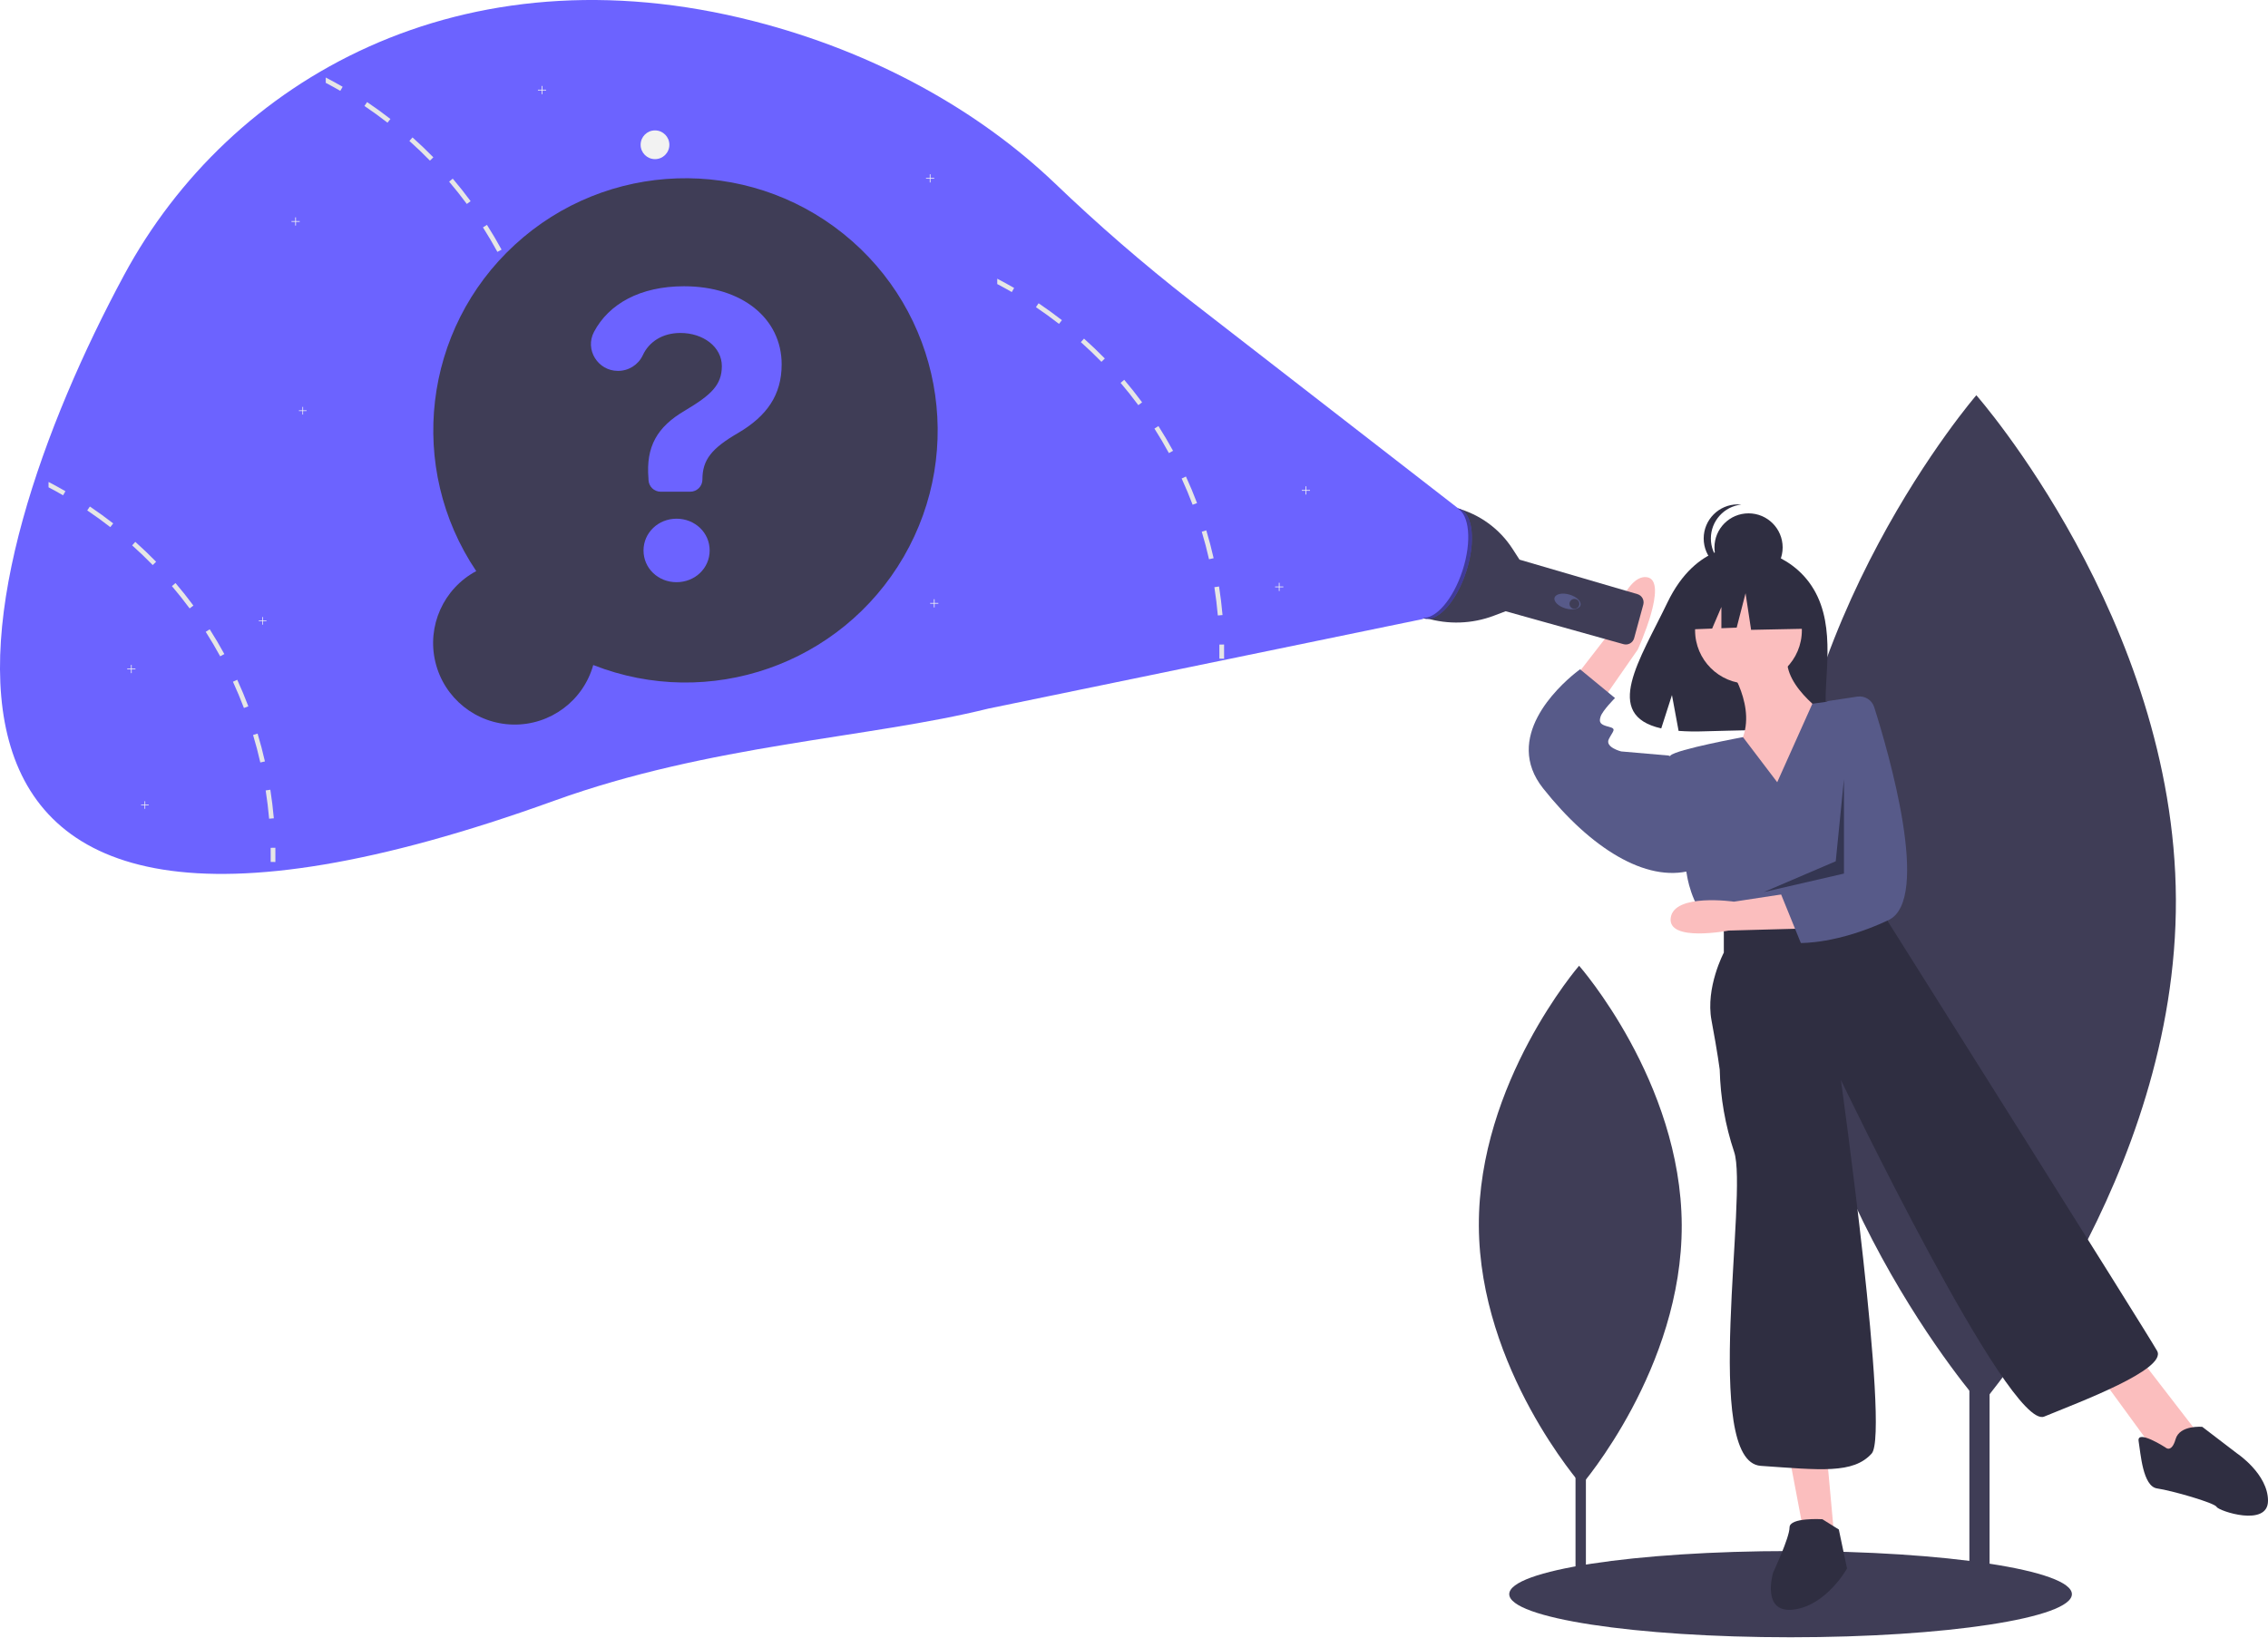
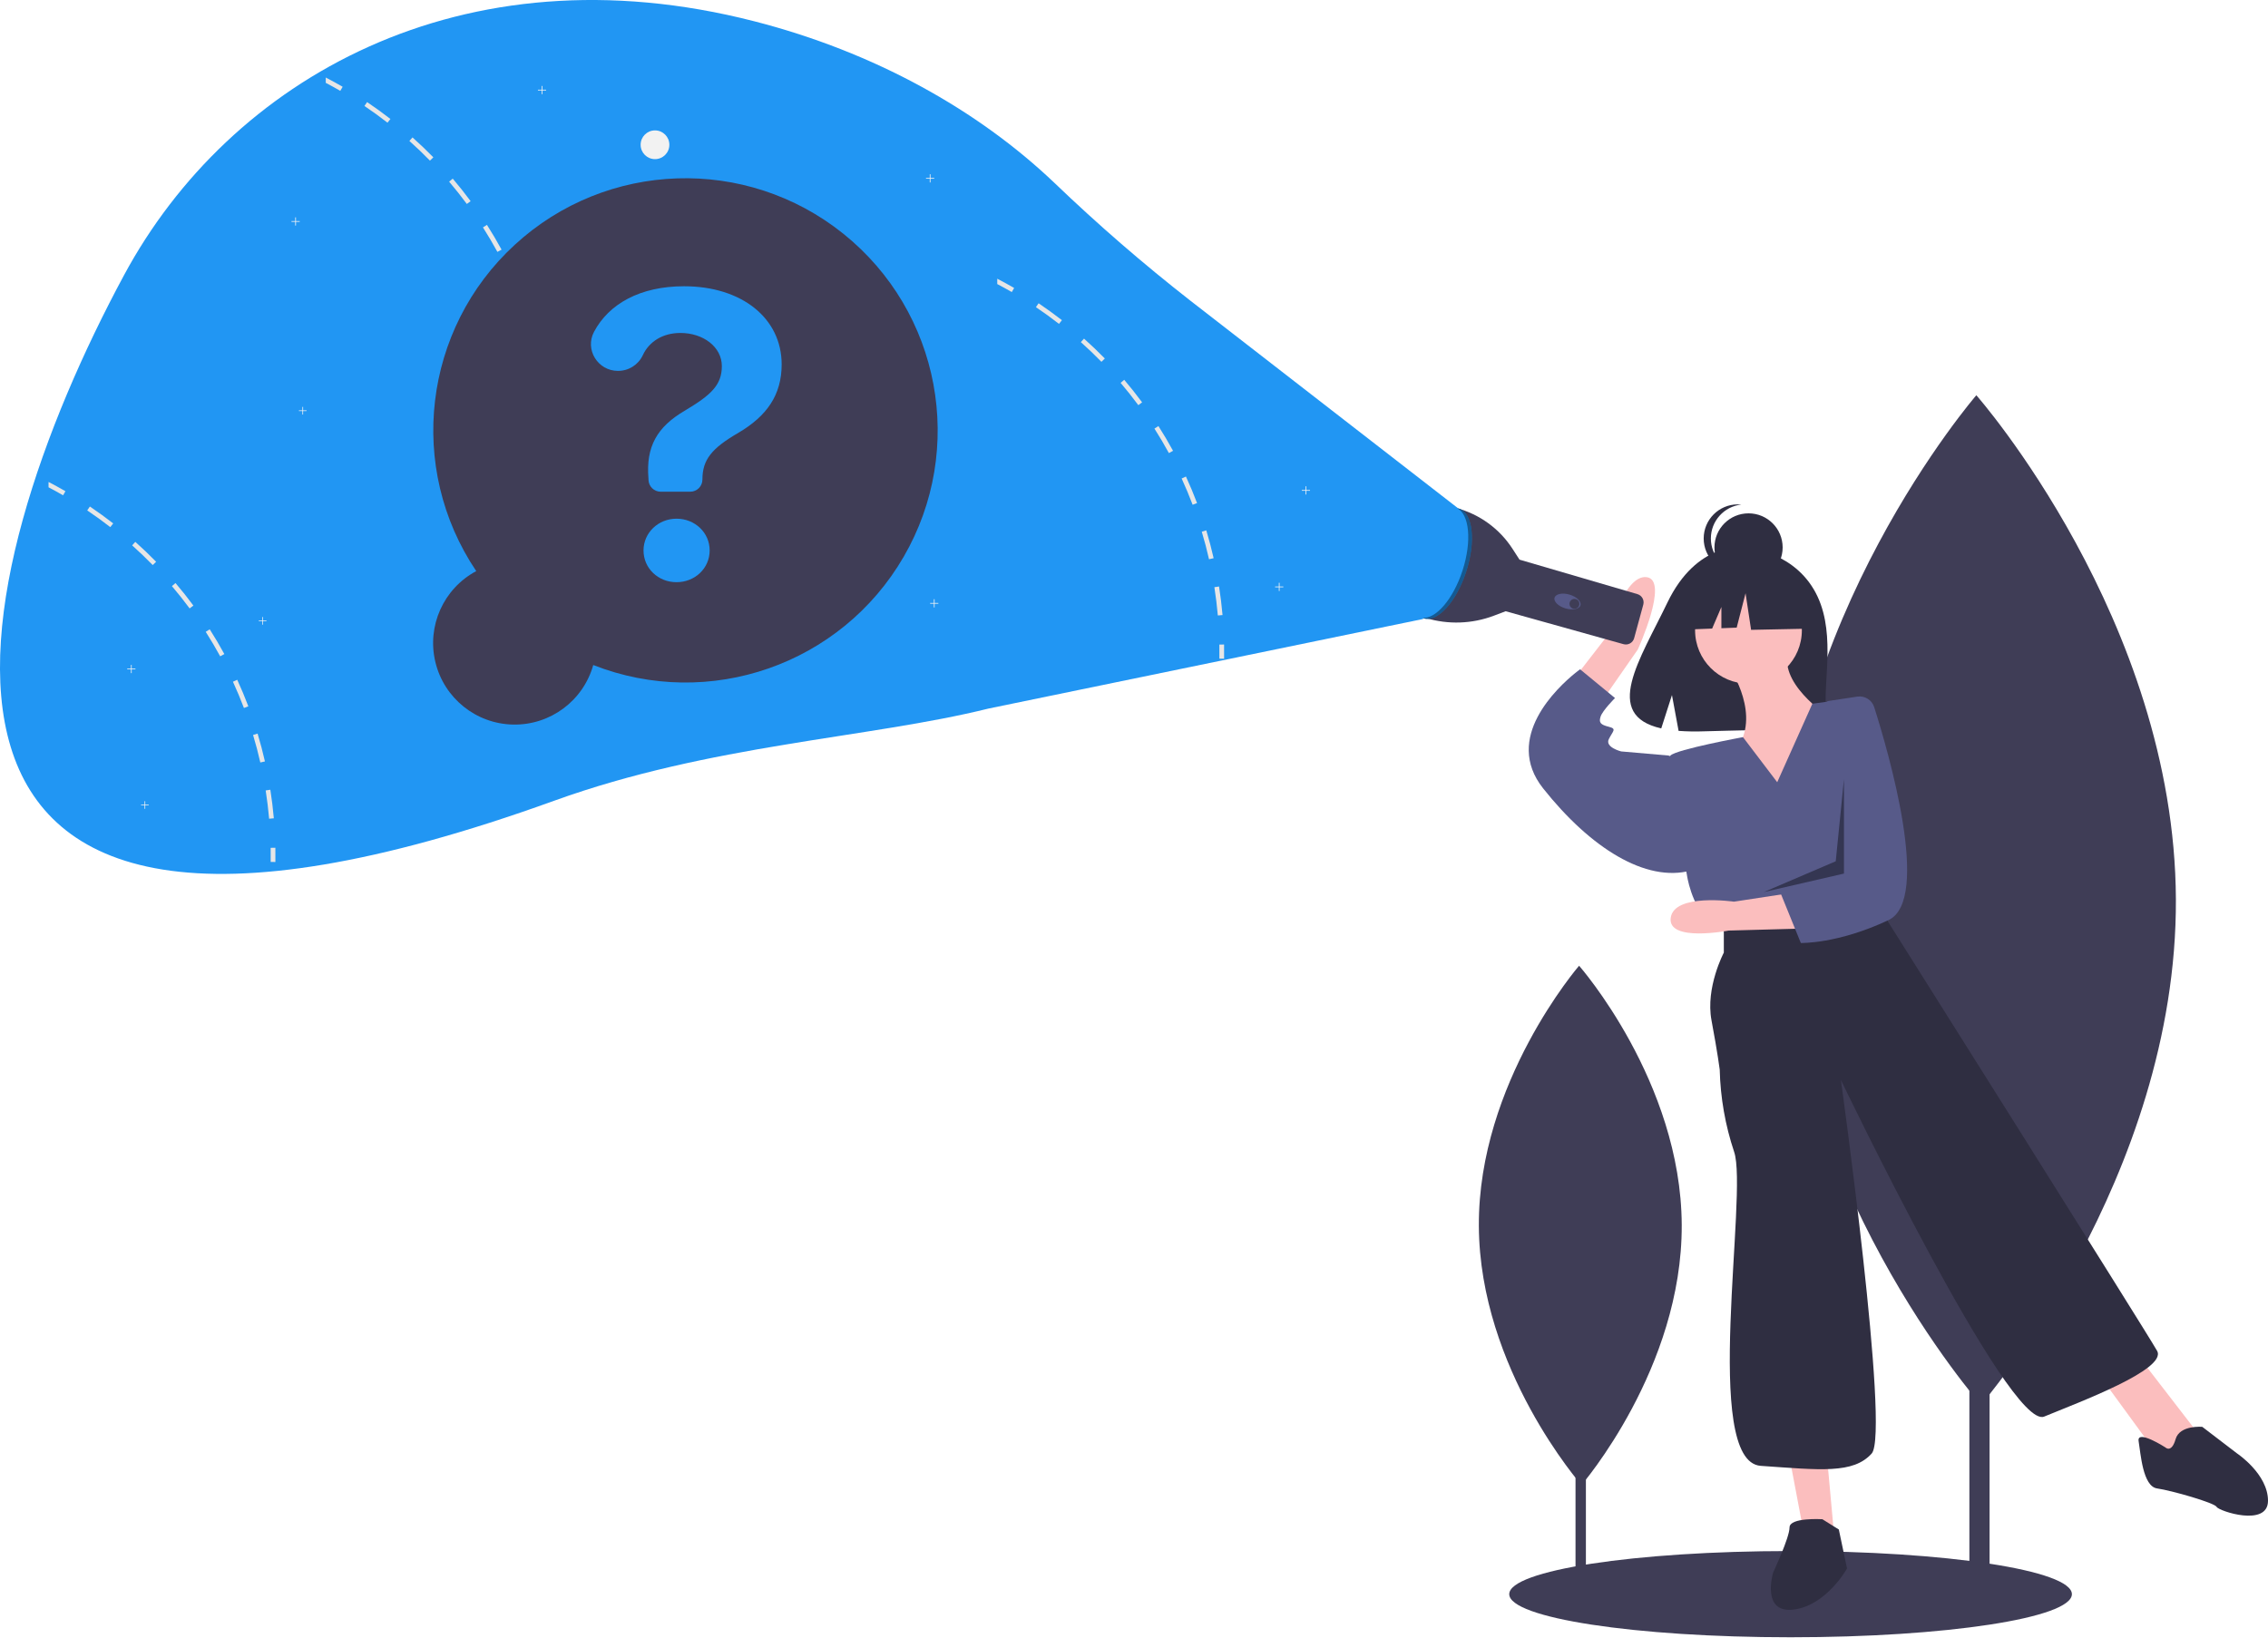
<svg xmlns="http://www.w3.org/2000/svg" id="b7da5827-4560-4d63-9360-f6e9beb837fe" data-name="Layer 1" width="1104.469" height="797.515" viewBox="0 0 1104.469 797.515">
  <rect x="959.049" y="388.464" width="9.832" height="388.345" fill="#3f3d56" />
  <path d="M1107.38,489.196c.626,135.795-94.913,246.321-94.913,246.321s-96.553-109.641-97.179-245.435,94.913-246.321,94.913-246.321S1106.754,353.401,1107.38,489.196Z" transform="translate(-47.76569 -51.24247)" fill="#3f3d56" />
  <rect x="767.244" y="571.186" width="5.057" height="199.735" fill="#3f3d56" />
  <path d="M866.733,647.882c.322,69.842-48.816,126.689-48.816,126.689s-49.66-56.391-49.982-126.233,48.816-126.689,48.816-126.689S866.411,578.04,866.733,647.882Z" transform="translate(-47.76569 -51.24247)" fill="#3f3d56" />
  <ellipse cx="871.969" cy="776.515" rx="137" ry="21" fill="#3f3d56" />
  <path d="M931.034,338.324c-11.607-19.612-34.57-20.526-34.57-20.526s-22.376-2.861-36.731,27.008c-13.379,27.841-31.845,54.722-2.973,61.239l5.215-16.232,3.23,17.44a112.967,112.967,0,0,0,12.353.211c30.92-.998,60.366.292,59.418-10.803C935.715,381.911,942.202,357.194,931.034,338.324Z" transform="translate(-47.76569 -51.24247)" fill="#2f2e41" />
  <path d="M889.234,375.258s15,21,6,38,21,35,21,35l22-48s-26-17-19-33Z" transform="translate(-47.76569 -51.24247)" fill="#fbbebe" />
  <circle cx="851.469" cy="307.015" r="26" fill="#fbbebe" />
  <path d="M809.255,388.313l21.728-28.034s7.651-29.385,18.731-27.895-4.377,35.24-4.377,35.24l-21.589,31.031Z" transform="translate(-47.76569 -51.24247)" fill="#fbbebe" />
  <polygon points="871.469 710.015 878.469 747.015 893.469 751.015 889.469 707.015 871.469 710.015" fill="#fbbebe" />
  <polygon points="1022.469 670.015 1049.469 707.015 1060.469 712.015 1069.469 697.015 1042.469 662.015 1022.469 670.015" fill="#fbbebe" />
  <path d="M913.234,432.258l-16.681-21.959s-32.319,5.959-35.319,8.959,8,58,8,58,2,15,11,23l9,6,74-15,2.782-32.926a86.41,86.41,0,0,0-22.782-66.074l0,0-12.876,1.76Z" transform="translate(-47.76569 -51.24247)" fill="#575a89" />
  <path d="M865.234,421.258l-5-2-23-2s-8-2-6-6,4-5,0-6-5-2-4-5,7-9,7-9l-17-14s-.92.651-2.407,1.855c-8.44,6.834-35.147,31.489-15.593,56.145,23,29,50,46,72,40Z" transform="translate(-47.76569 -51.24247)" fill="#575a89" />
  <path d="M887.234,501.258v14s-9,17-6,33,4,24,4,24a136.533,136.533,0,0,0,7,40c7,20-16,151,13,153s45,4,54-6-15-182-15-182,82,171,99,164,60-23,55-32-131-209-131-209l-4-9Z" transform="translate(-47.76569 -51.24247)" fill="#2f2e41" />
  <path d="M935.234,791.258s-16-1-16,4-8,22-8,22-6,20,10,18,26-20,26-20l-4-19Z" transform="translate(-47.76569 -51.24247)" fill="#2f2e41" />
  <path d="M1102.234,756.258s-14-9-13-3,2,22,9,23,28,7,29,9,25,10,25-3-15-23-15-23l-17-13s-11-1-13,6S1102.234,756.258,1102.234,756.258Z" transform="translate(-47.76569 -51.24247)" fill="#2f2e41" />
  <circle cx="851.508" cy="266.654" r="16.604" fill="#2f2e41" />
  <path d="M880.922,313.528a16.604,16.604,0,0,1,14.856-16.51,16.772,16.772,0,0,0-1.748-.093,16.604,16.604,0,1,0,0,33.208,16.772,16.772,0,0,0,1.748-.093A16.604,16.604,0,0,1,880.922,313.528Z" transform="translate(-47.76569 -51.24247)" fill="#2f2e41" />
  <polygon points="878.136 285.191 855.45 273.307 824.12 278.169 817.638 306.797 833.774 306.176 838.282 295.659 838.282 306.003 845.727 305.717 850.048 288.972 852.749 306.797 879.217 306.257 878.136 285.191" fill="#2f2e41" />
  <path d="M924.544,503.574l-34.987.946s-29.854,5.809-28.179-6.241,30.799-7.835,30.799-7.835l31.88-4.863Z" transform="translate(-47.76569 -51.24247)" fill="#fbbebe" />
  <path d="M952.226,390.562a7.467,7.467,0,0,1,8.236,5.128c6.849,21.584,27.951,93.813,6.985,103.723-24.694,11.672-42.714,11.158-42.714,11.158l-9.645-23.748,8.781-8.24,9.374-60.275,4.492-25.55Z" transform="translate(-47.76569 -51.24247)" fill="#575a89" />
  <polygon points="897.969 379.515 893.969 419.515 858.969 434.515 897.969 425.515 897.969 379.515" opacity="0.4" />
  <path d="M756.98,298.705h0a46.84,46.84,0,0,1,27.352,19.87l3.271,5.066.165.21L845.153,340.641a4.183,4.183,0,0,1,2.861,5.115l-4.455,16.335a4.183,4.183,0,0,1-5.161,2.928l-57.4-16.044-.001.002-5.765,2.179a51.515,51.515,0,0,1-33.122,1.126h0Z" transform="translate(-47.76569 -51.24247)" fill="#3f3d56" />
  <ellipse cx="811.107" cy="344.233" rx="3.504" ry="6.57" transform="translate(205.1751 974.7836) rotate(-73.69006)" fill="#575a89" />
  <circle cx="766.716" cy="294.14" r="2.409" fill="#3f3d56" />
-   <ellipse cx="749.694" cy="325.728" rx="28.09" ry="12.703" transform="translate(160.8404 887.1541) rotate(-72.0342)" fill="#6c63ff" />
+   <ellipse cx="749.694" cy="325.728" rx="28.09" ry="12.703" transform="translate(160.8404 887.1541) rotate(-72.0342)" fill="#2196f3" />
  <path d="M759.994,329.124c4.611-14.22,3.357-27.472-2.711-30.355a5.891,5.891,0,0,1,1.076.238c6.673,2.164,8.204,15.881,3.419,30.639s-14.074,24.967-20.748,22.803a5.863,5.863,0,0,1-.708-.284C746.886,353,755.461,343.104,759.994,329.124Z" transform="translate(-47.76569 -51.24247)" opacity="0.4" />
-   <path d="M757.734,298.758,627.497,197.732a861.922,861.922,0,0,1-66.215-57.386C524.156,104.959,473.758,76.666,415.08,61.602,272.519,25.005,159.582,89.897,108.214,185.181c-78.495,145.604-138.65,381.879,209.394,256.11,76.117-27.506,153.165-30.429,211.586-44.918l211.54-43.616Z" transform="translate(-47.76569 -51.24247)" fill="#6c63ff" />
+   <path d="M757.734,298.758,627.497,197.732a861.922,861.922,0,0,1-66.215-57.386C524.156,104.959,473.758,76.666,415.08,61.602,272.519,25.005,159.582,89.897,108.214,185.181c-78.495,145.604-138.65,381.879,209.394,256.11,76.117-27.506,153.165-30.429,211.586-44.918l211.54-43.616Z" transform="translate(-47.76569 -51.24247)" fill="#2196f3" />
  <circle cx="318.969" cy="70.515" r="7" fill="#f2f2f2" />
  <polygon points="454.949 86.695 453.127 86.695 453.127 84.873 452.771 84.873 452.771 86.695 450.949 86.695 450.949 87.051 452.771 87.051 452.771 88.873 453.127 88.873 453.127 87.051 454.949 87.051 454.949 86.695" fill="#f2f2f2" />
  <polygon points="637.949 238.695 636.127 238.695 636.127 236.873 635.771 236.873 635.771 238.695 633.949 238.695 633.949 239.051 635.771 239.051 635.771 240.873 636.127 240.873 636.127 239.051 637.949 239.051 637.949 238.695" fill="#f2f2f2" />
  <polygon points="624.949 285.695 623.127 285.695 623.127 283.873 622.771 283.873 622.771 285.695 620.949 285.695 620.949 286.051 622.771 286.051 622.771 287.873 623.127 287.873 623.127 286.051 624.949 286.051 624.949 285.695" fill="#f2f2f2" />
  <polygon points="65.949 325.695 64.127 325.695 64.127 323.873 63.771 323.873 63.771 325.695 61.949 325.695 61.949 326.051 63.771 326.051 63.771 327.873 64.127 327.873 64.127 326.051 65.949 326.051 65.949 325.695" fill="#f2f2f2" />
  <polygon points="145.949 107.695 144.127 107.695 144.127 105.873 143.771 105.873 143.771 107.695 141.949 107.695 141.949 108.051 143.771 108.051 143.771 109.873 144.127 109.873 144.127 108.051 145.949 108.051 145.949 107.695" fill="#f2f2f2" />
  <polygon points="456.949 293.695 455.127 293.695 455.127 291.873 454.771 291.873 454.771 293.695 452.949 293.695 452.949 294.051 454.771 294.051 454.771 295.873 455.127 295.873 455.127 294.051 456.949 294.051 456.949 293.695" fill="#f2f2f2" />
  <polygon points="265.949 43.695 264.127 43.695 264.127 41.873 263.771 41.873 263.771 43.695 261.949 43.695 261.949 44.051 263.771 44.051 263.771 45.873 264.127 45.873 264.127 44.051 265.949 44.051 265.949 43.695" fill="#f2f2f2" />
  <path d="M314.415,238.915l-2.27.35c.71,4.54,1.27,9.18,1.68,13.77l2.29-.2C315.705,248.185,315.135,243.505,314.415,238.915Z" transform="translate(-47.76569 -51.24247)" fill="#e6e6e6" />
  <path d="M308.205,211.575l-2.2.67c1.33,4.4,2.52,8.91,3.53,13.4l2.25-.51C310.755,220.595,309.545,216.035,308.205,211.575Z" transform="translate(-47.76569 -51.24247)" fill="#e6e6e6" />
  <path d="M298.295,185.355l-2.09.96c1.92,4.19,3.72,8.49,5.35,12.79l2.15-.81C302.055,193.945,300.245,189.585,298.295,185.355Z" transform="translate(-47.76569 -51.24247)" fill="#e6e6e6" />
  <path d="M284.895,160.775l-1.94,1.23c2.47,3.88,4.84,7.9,7.04,11.93l2.02-1.1C289.795,168.755,287.395,164.695,284.895,160.775Z" transform="translate(-47.76569 -51.24247)" fill="#e6e6e6" />
  <path d="M268.235,138.245l-1.75,1.49c2.98,3.5,5.88,7.16,8.62,10.86l1.84-1.37C274.185,145.485,271.255,141.785,268.235,138.245Z" transform="translate(-47.76569 -51.24247)" fill="#e6e6e6" />
  <path d="M248.655,118.185l-1.53,1.71c3.44,3.07,6.81,6.3,10.02,9.59l1.65-1.61C255.545,124.545,252.135,121.285,248.655,118.185Z" transform="translate(-47.76569 -51.24247)" fill="#e6e6e6" />
  <path d="M226.535,100.965l-1.29,1.9c3.82,2.57,7.6,5.31,11.23,8.14l1.42-1.81C234.215,106.335,230.395,103.565,226.535,100.965Z" transform="translate(-47.76569 -51.24247)" fill="#e6e6e6" />
  <path d="M206.405,89.005v2.6c2.39,1.25,4.76,2.56,7.08,3.9l1.15-1.99Q210.585,91.175,206.405,89.005Z" transform="translate(-47.76569 -51.24247)" fill="#e6e6e6" />
  <path d="M314.57,267.221l2.299-.042c.042,2.321.045,4.655.009,6.936l-2.298-.036C314.614,271.824,314.611,269.516,314.57,267.221Z" transform="translate(-47.76569 -51.24247)" fill="#e6e6e6" />
  <path d="M179.415,435.915l-2.27.35c.71,4.54,1.27,9.18,1.68,13.77l2.29-.2C180.705,445.185,180.135,440.505,179.415,435.915Z" transform="translate(-47.76569 -51.24247)" fill="#e6e6e6" />
  <path d="M173.205,408.575l-2.2.67c1.33,4.4,2.52,8.91,3.53,13.4l2.25-.51C175.755,417.595,174.545,413.035,173.205,408.575Z" transform="translate(-47.76569 -51.24247)" fill="#e6e6e6" />
  <path d="M163.295,382.355l-2.09.96c1.92,4.19,3.72,8.49,5.35,12.79l2.15-.81C167.055,390.945,165.245,386.585,163.295,382.355Z" transform="translate(-47.76569 -51.24247)" fill="#e6e6e6" />
  <path d="M149.895,357.775l-1.94,1.23c2.47,3.88,4.84,7.9,7.04,11.93l2.02-1.1C154.795,365.755,152.395,361.695,149.895,357.775Z" transform="translate(-47.76569 -51.24247)" fill="#e6e6e6" />
  <path d="M133.235,335.245l-1.75,1.49c2.98,3.5,5.88,7.16,8.62,10.86l1.84-1.37C139.185,342.485,136.255,338.785,133.235,335.245Z" transform="translate(-47.76569 -51.24247)" fill="#e6e6e6" />
  <path d="M113.655,315.185l-1.53,1.71c3.44,3.07,6.81,6.3,10.02,9.59l1.65-1.61C120.545,321.545,117.135,318.285,113.655,315.185Z" transform="translate(-47.76569 -51.24247)" fill="#e6e6e6" />
  <path d="M91.535,297.965l-1.29,1.9c3.82,2.57,7.6,5.31,11.23,8.14l1.42-1.81C99.215,303.335,95.395,300.565,91.535,297.965Z" transform="translate(-47.76569 -51.24247)" fill="#e6e6e6" />
  <path d="M71.405,286.005v2.6c2.39,1.25,4.76,2.56,7.08,3.9l1.15-1.99Q75.585,288.175,71.405,286.005Z" transform="translate(-47.76569 -51.24247)" fill="#e6e6e6" />
  <path d="M179.57,464.221l2.299-.042c.042,2.321.045,4.655.009,6.936l-2.298-.036C179.614,468.824,179.611,466.516,179.57,464.221Z" transform="translate(-47.76569 -51.24247)" fill="#e6e6e6" />
  <path d="M641.415,336.915l-2.27.35c.71,4.54,1.27,9.18,1.68,13.77l2.29-.2C642.705,346.185,642.135,341.505,641.415,336.915Z" transform="translate(-47.76569 -51.24247)" fill="#e6e6e6" />
  <path d="M635.205,309.575l-2.2.67c1.33,4.4,2.52,8.91,3.53,13.4l2.25-.51C637.755,318.595,636.545,314.035,635.205,309.575Z" transform="translate(-47.76569 -51.24247)" fill="#e6e6e6" />
  <path d="M625.295,283.355l-2.09.96c1.92,4.19,3.72,8.49,5.35,12.79l2.15-.81C629.055,291.945,627.245,287.585,625.295,283.355Z" transform="translate(-47.76569 -51.24247)" fill="#e6e6e6" />
  <path d="M611.895,258.775l-1.94,1.23c2.47,3.88,4.84,7.9,7.04,11.93l2.02-1.1C616.795,266.755,614.395,262.695,611.895,258.775Z" transform="translate(-47.76569 -51.24247)" fill="#e6e6e6" />
  <path d="M595.235,236.245l-1.75,1.49c2.98,3.5,5.88,7.16,8.62,10.86l1.84-1.37C601.185,243.485,598.255,239.785,595.235,236.245Z" transform="translate(-47.76569 -51.24247)" fill="#e6e6e6" />
  <path d="M575.655,216.185l-1.53,1.71c3.44,3.07,6.81,6.3,10.02,9.59l1.65-1.61C582.545,222.545,579.135,219.285,575.655,216.185Z" transform="translate(-47.76569 -51.24247)" fill="#e6e6e6" />
  <path d="M553.535,198.965l-1.29,1.9c3.82,2.57,7.6,5.31,11.23,8.14l1.42-1.81C561.215,204.335,557.395,201.565,553.535,198.965Z" transform="translate(-47.76569 -51.24247)" fill="#e6e6e6" />
  <path d="M533.405,187.005v2.6c2.39,1.25,4.76,2.56,7.08,3.9l1.15-1.99Q537.585,189.175,533.405,187.005Z" transform="translate(-47.76569 -51.24247)" fill="#e6e6e6" />
  <path d="M641.57,365.221l2.299-.042c.042,2.321.045,4.655.009,6.936l-2.298-.036C641.614,369.824,641.611,367.516,641.57,365.221Z" transform="translate(-47.76569 -51.24247)" fill="#e6e6e6" />
  <polygon points="149.295 199.895 147.6 199.895 147.6 198.199 147.269 198.199 147.269 199.895 145.573 199.895 145.573 200.225 147.269 200.225 147.269 201.921 147.6 201.921 147.6 200.225 149.295 200.225 149.295 199.895" fill="#f2f2f2" />
  <polygon points="129.754 302.252 128.059 302.252 128.059 300.556 127.728 300.556 127.728 302.252 126.032 302.252 126.032 302.583 127.728 302.583 127.728 304.278 128.059 304.278 128.059 302.583 129.754 302.583 129.754 302.252" fill="#f2f2f2" />
  <polygon points="72.417 391.959 70.721 391.959 70.721 390.264 70.39 390.264 70.39 391.959 68.695 391.959 68.695 392.29 70.39 392.29 70.39 393.986 70.721 393.986 70.721 392.29 72.417 392.29 72.417 391.959" fill="#f2f2f2" />
  <path d="M279.684,329.425a122.811,122.811,0,1,1,56.982,45.751,39.726,39.726,0,1,1-56.982-45.751Z" transform="translate(-47.76569 -51.24247)" fill="#3f3d56" />
-   <path d="M380.894,190.679c28.154,0,47.524,15.616,47.524,38.064,0,14.865-7.207,25.151-21.097,33.334-13.063,7.583-17.493,13.139-17.493,22.748h0a5.931,5.931,0,0,1-5.931,5.931H369.504a5.931,5.931,0,0,1-5.928-5.724l-.026-.732c-1.276-15.466,4.129-25.076,17.718-33.034,12.688-7.583,18.019-12.388,18.019-21.697s-9.009-16.142-20.196-16.142c-8.503,0-15.231,4.139-18.318,10.896a13.252,13.252,0,0,1-12.112,7.573h0c-9.752,0-16.194-10.371-11.634-18.99C344.243,199.271,359.465,190.679,380.894,190.679ZM361.148,319.362c0-8.634,7.207-15.466,16.067-15.466,8.934,0,16.142,6.757,16.142,15.466s-7.207,15.466-16.142,15.466-16.067-6.757-16.067-15.466Z" transform="translate(-47.76569 -51.24247)" fill="#6c63ff" />
+   <path d="M380.894,190.679c28.154,0,47.524,15.616,47.524,38.064,0,14.865-7.207,25.151-21.097,33.334-13.063,7.583-17.493,13.139-17.493,22.748h0a5.931,5.931,0,0,1-5.931,5.931H369.504a5.931,5.931,0,0,1-5.928-5.724l-.026-.732c-1.276-15.466,4.129-25.076,17.718-33.034,12.688-7.583,18.019-12.388,18.019-21.697s-9.009-16.142-20.196-16.142c-8.503,0-15.231,4.139-18.318,10.896a13.252,13.252,0,0,1-12.112,7.573h0c-9.752,0-16.194-10.371-11.634-18.99C344.243,199.271,359.465,190.679,380.894,190.679ZM361.148,319.362c0-8.634,7.207-15.466,16.067-15.466,8.934,0,16.142,6.757,16.142,15.466s-7.207,15.466-16.142,15.466-16.067-6.757-16.067-15.466Z" transform="translate(-47.76569 -51.24247)" fill="#2196f3" />
</svg>
